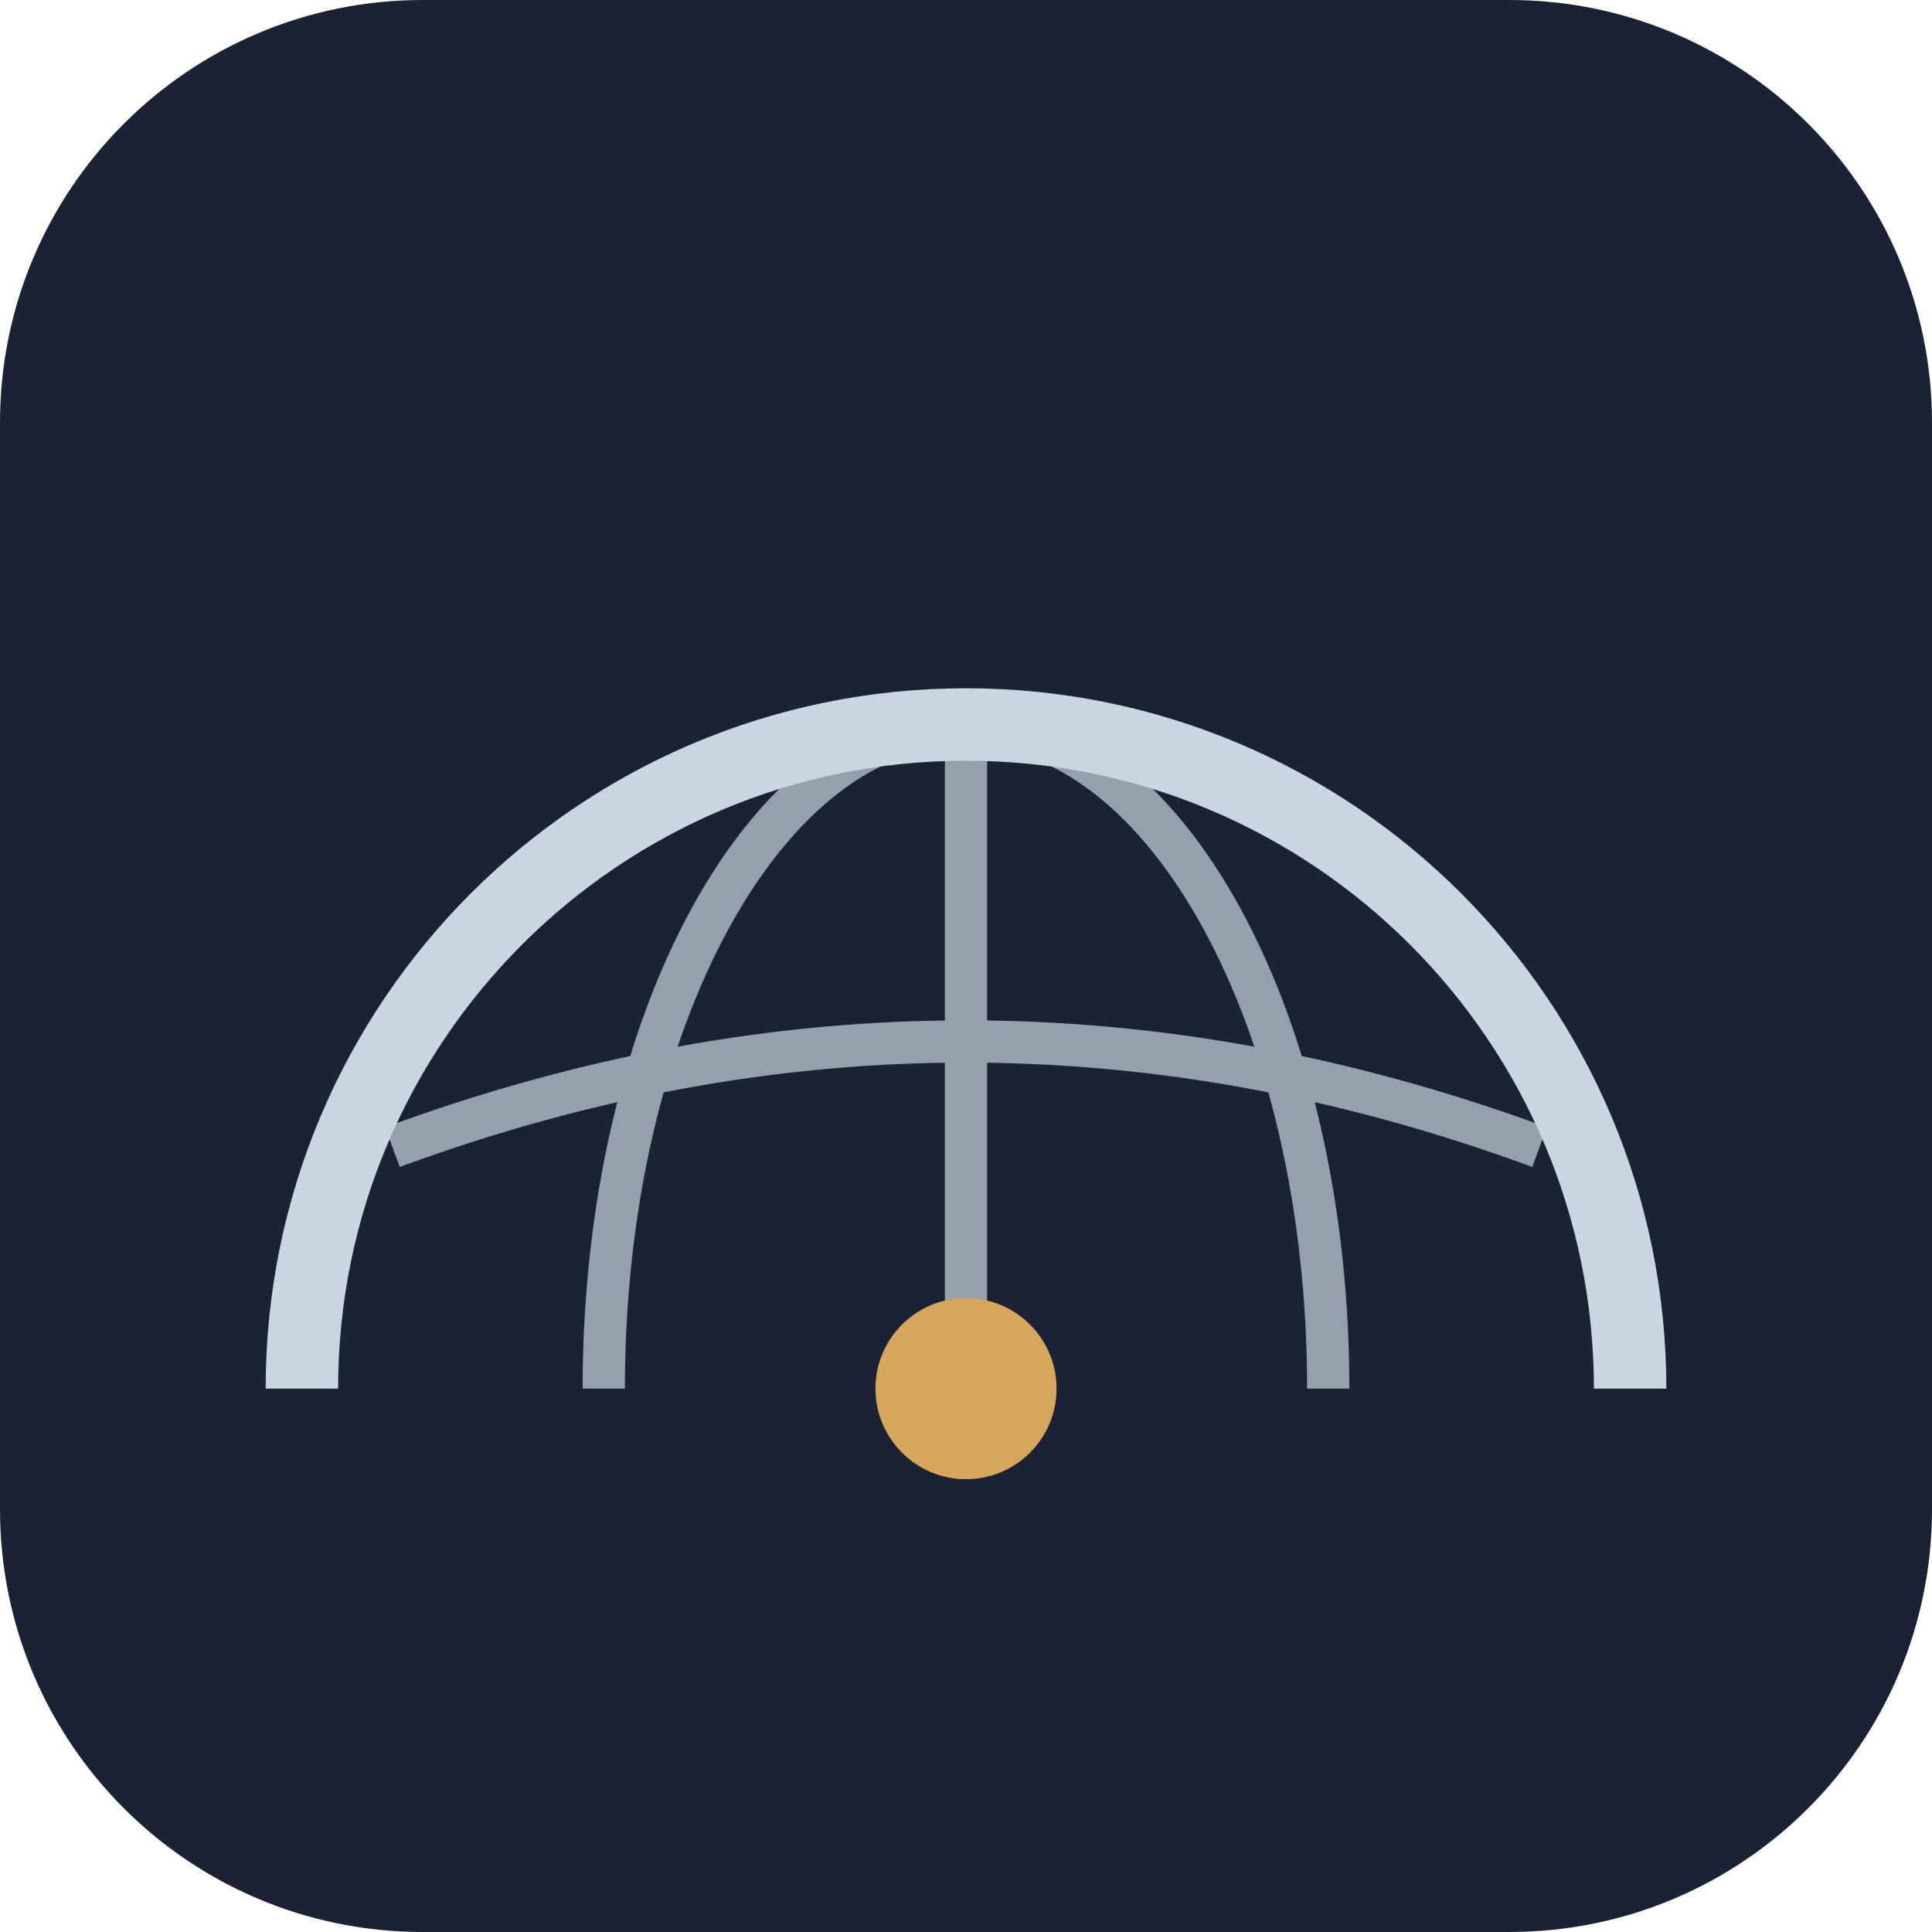
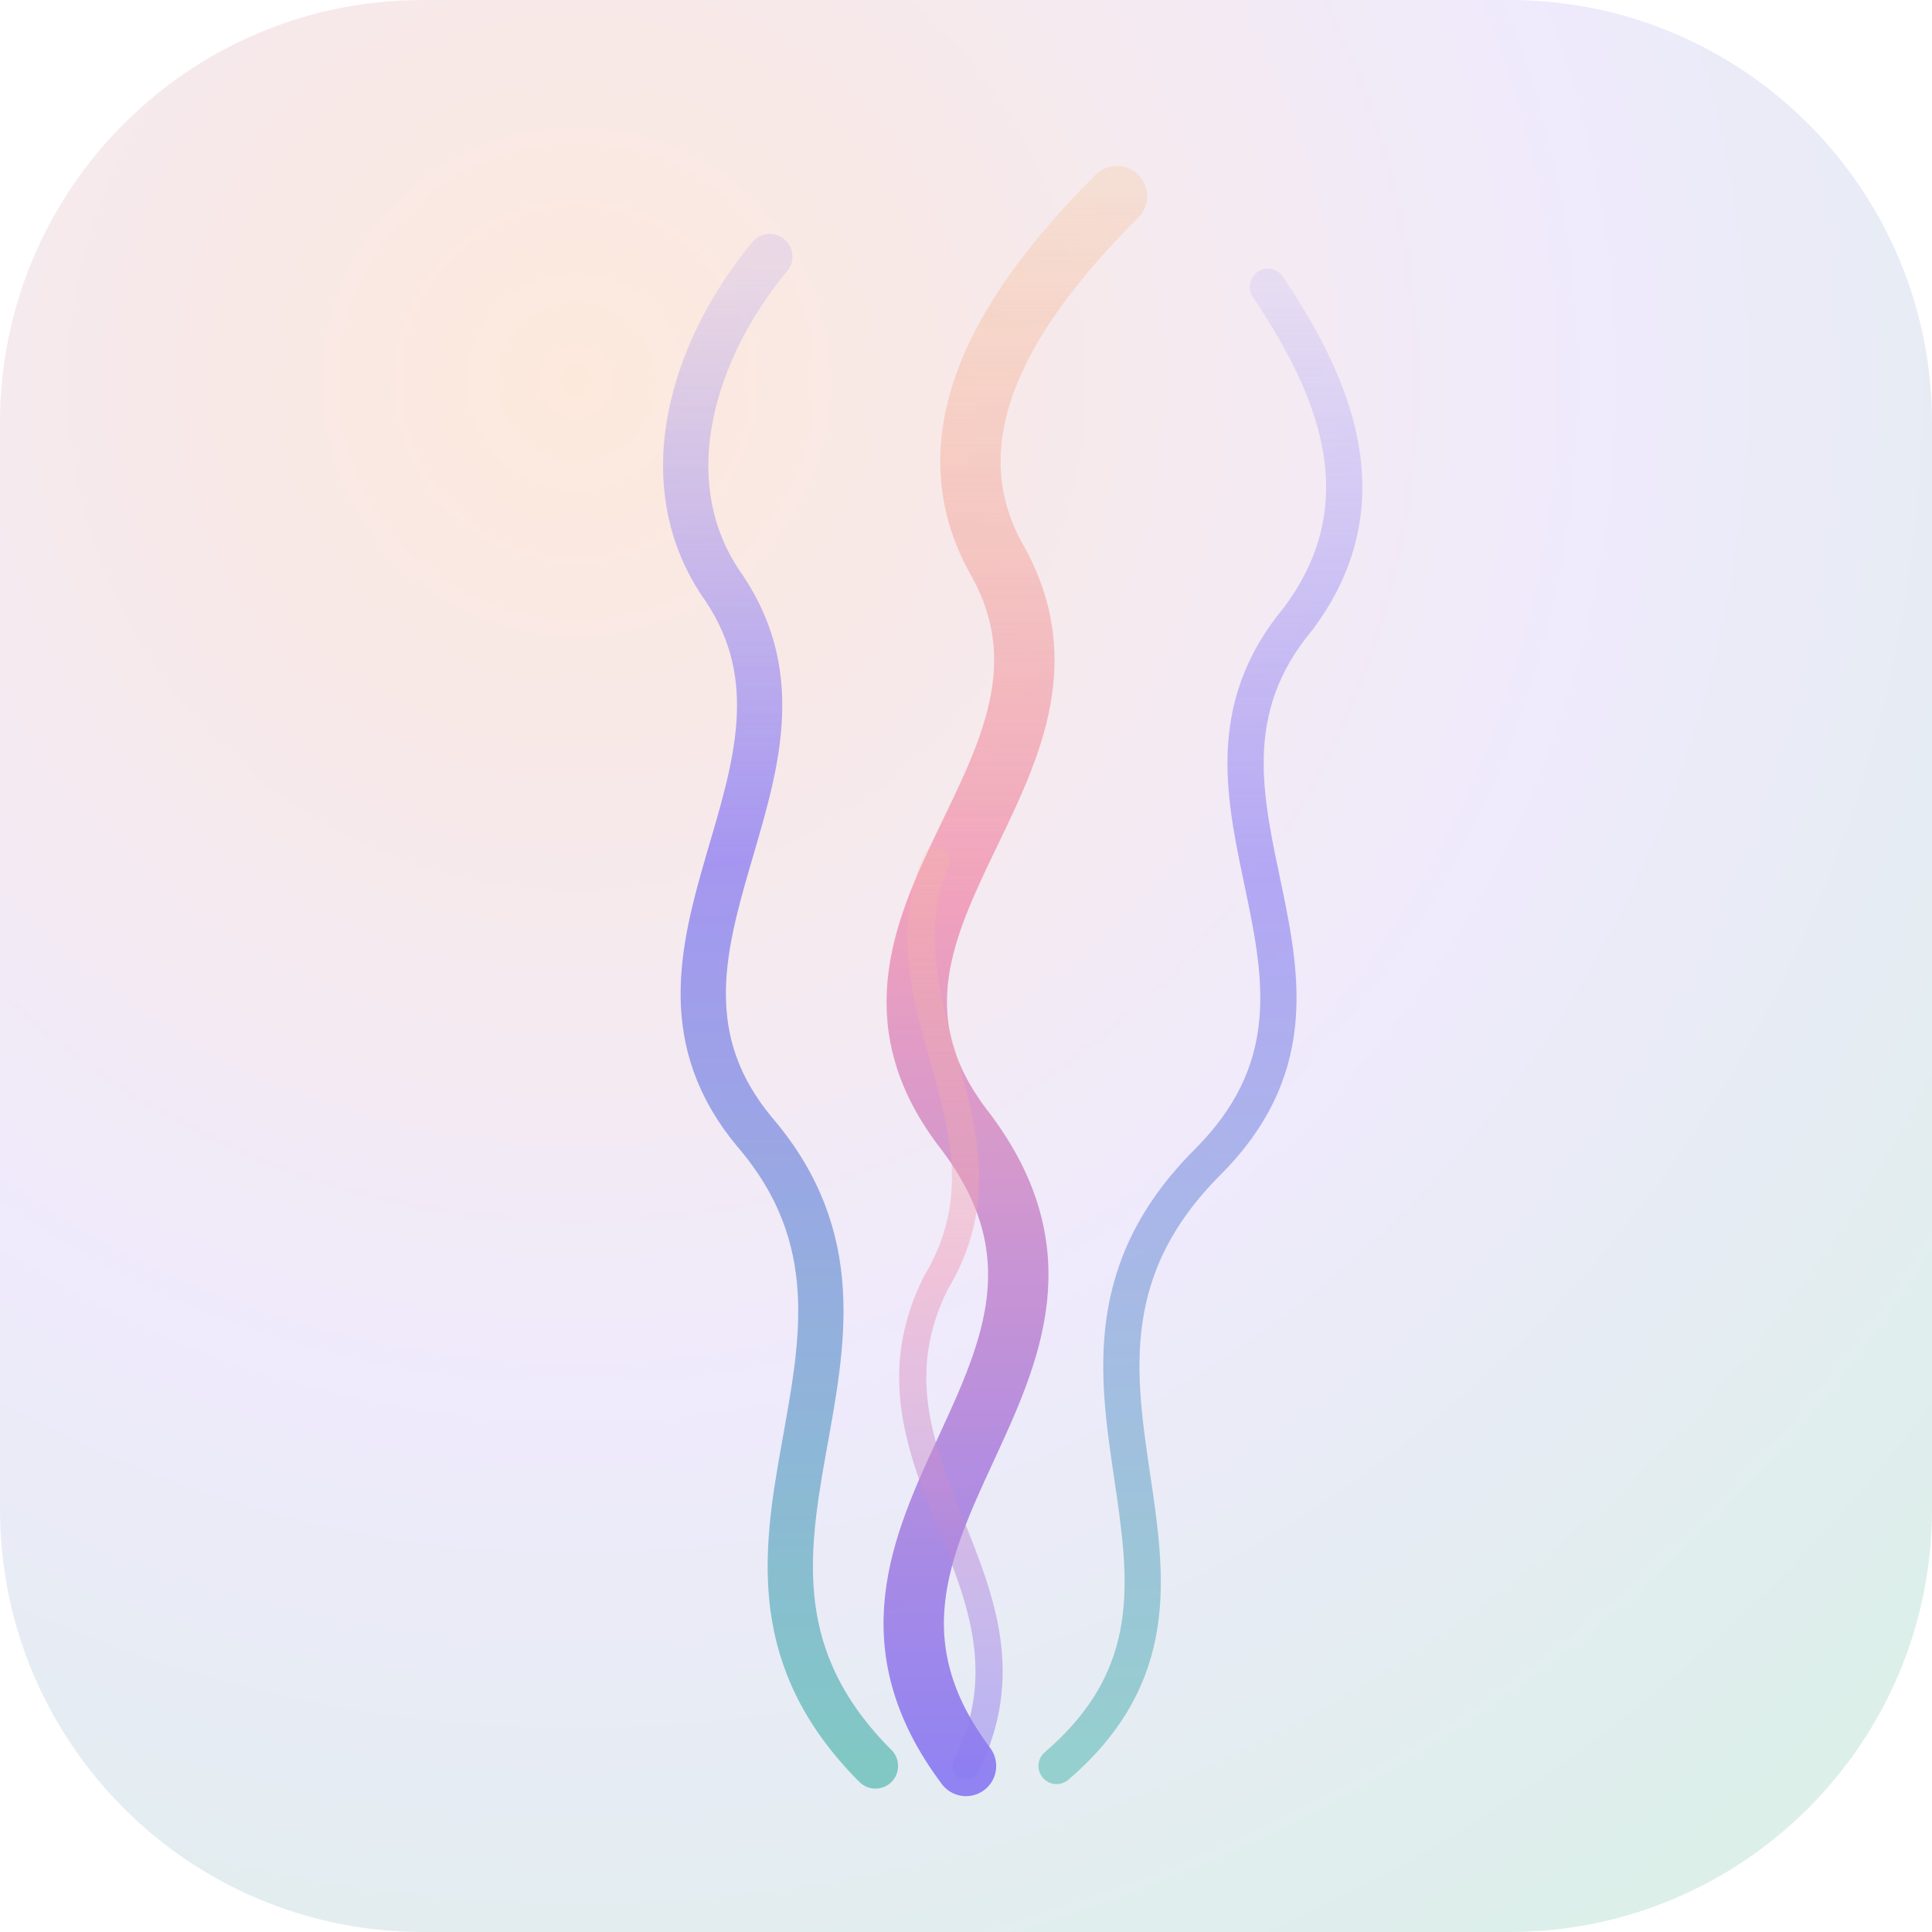
- <svg xmlns="http://www.w3.org/2000/svg" viewBox="0 0 64 64">
-   <rect width="64" height="64" rx="14" fill="#1b2236" />
-   <path d="M10 46 A22 22 0 0 1 54 46" fill="none" stroke="#c9d6df" stroke-width="2.4" />
-   <path d="M20 46 A12 22 0 0 1 44 46 M32 24 L32 46 M13 38 Q32 31 51 38" fill="none" stroke="#c9d6df" stroke-width="1.4" opacity=".7" />
-   <circle cx="32" cy="46" r="3" fill="#d6a65a" />
+ <svg xmlns="http://www.w3.org/2000/svg" viewBox="0 0 512 512">
+   <defs>
+     <radialGradient id="bg" cx="30%" cy="20%" r="95%">
+       <stop offset="0" stop-color="#fde9dc" />
+       <stop offset=".55" stop-color="#efeafc" />
+       <stop offset="1" stop-color="#dcefe9" />
+     </radialGradient>
+     <linearGradient id="a" x1="0" y1="1" x2="0" y2="0">
+       <stop offset="0" stop-color="#8a7af2" />
+       <stop offset=".55" stop-color="#f09bb8" />
+       <stop offset="1" stop-color="#f6c39a" stop-opacity=".35" />
+     </linearGradient>
+     <linearGradient id="b" x1="0" y1="1" x2="0" y2="0">
+       <stop offset="0" stop-color="#5fbcb6" />
+       <stop offset=".6" stop-color="#8a7af2" />
+       <stop offset="1" stop-color="#8a7af2" stop-opacity=".2" />
+     </linearGradient>
+   </defs>
+   <rect width="512" height="512" rx="112" fill="url(#bg)" />
+   <g transform="translate(16 20) scale(4)" fill="none" stroke-linecap="round">
+     <path d="M60 112 C48 96 72 86 60 70 C49 56 70 46 62 32 C57 23 64 14 70 8" stroke="url(#a)" stroke-width="4" opacity=".92" />
+     <path d="M54 112 C40 98 58 84 46 70 C36 58 52 46 44 34 C39 27 42 18 47 12" stroke="url(#b)" stroke-width="3" opacity=".75" />
+     <path d="M66 112 C80 100 62 86 76 72 C88 60 72 48 82 36 C88 28 84 20 80 14" stroke="url(#b)" stroke-width="2.4" opacity=".6" />
+     <path d="M60 112 C66 100 52 92 58 80 C64 70 54 62 58 52" stroke="url(#a)" stroke-width="1.8" opacity=".5" />
+   </g>
</svg>
